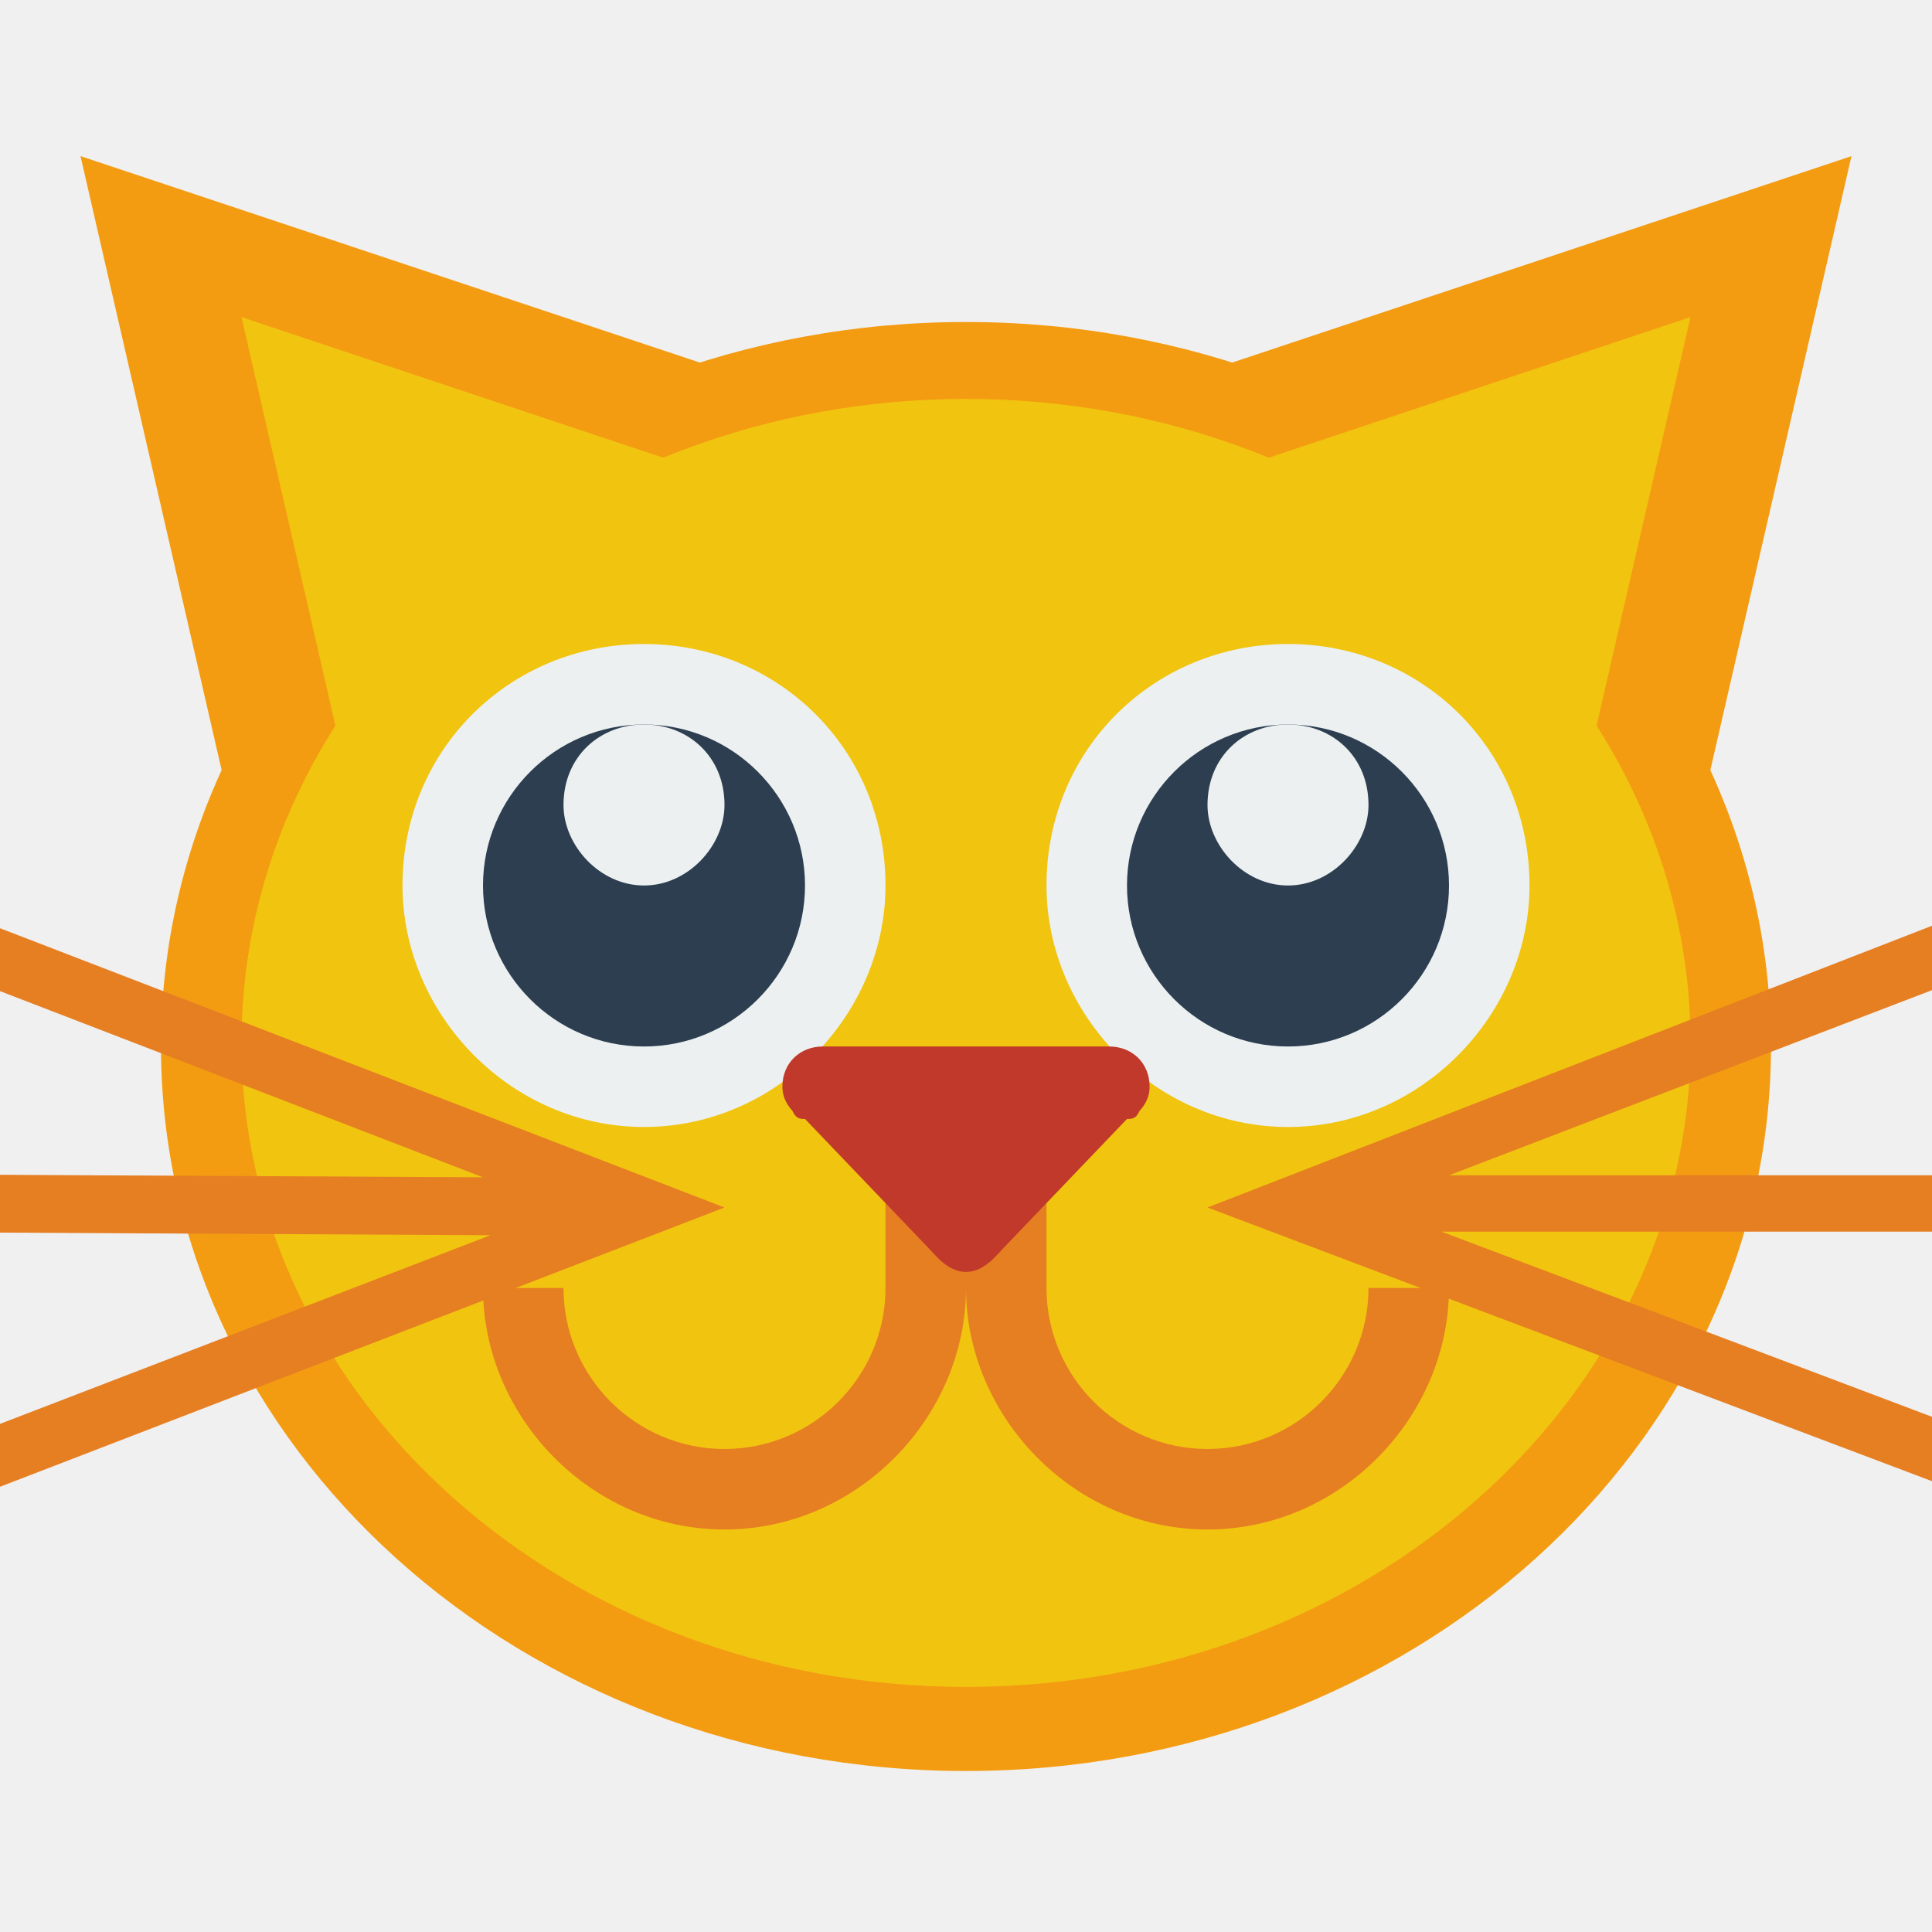
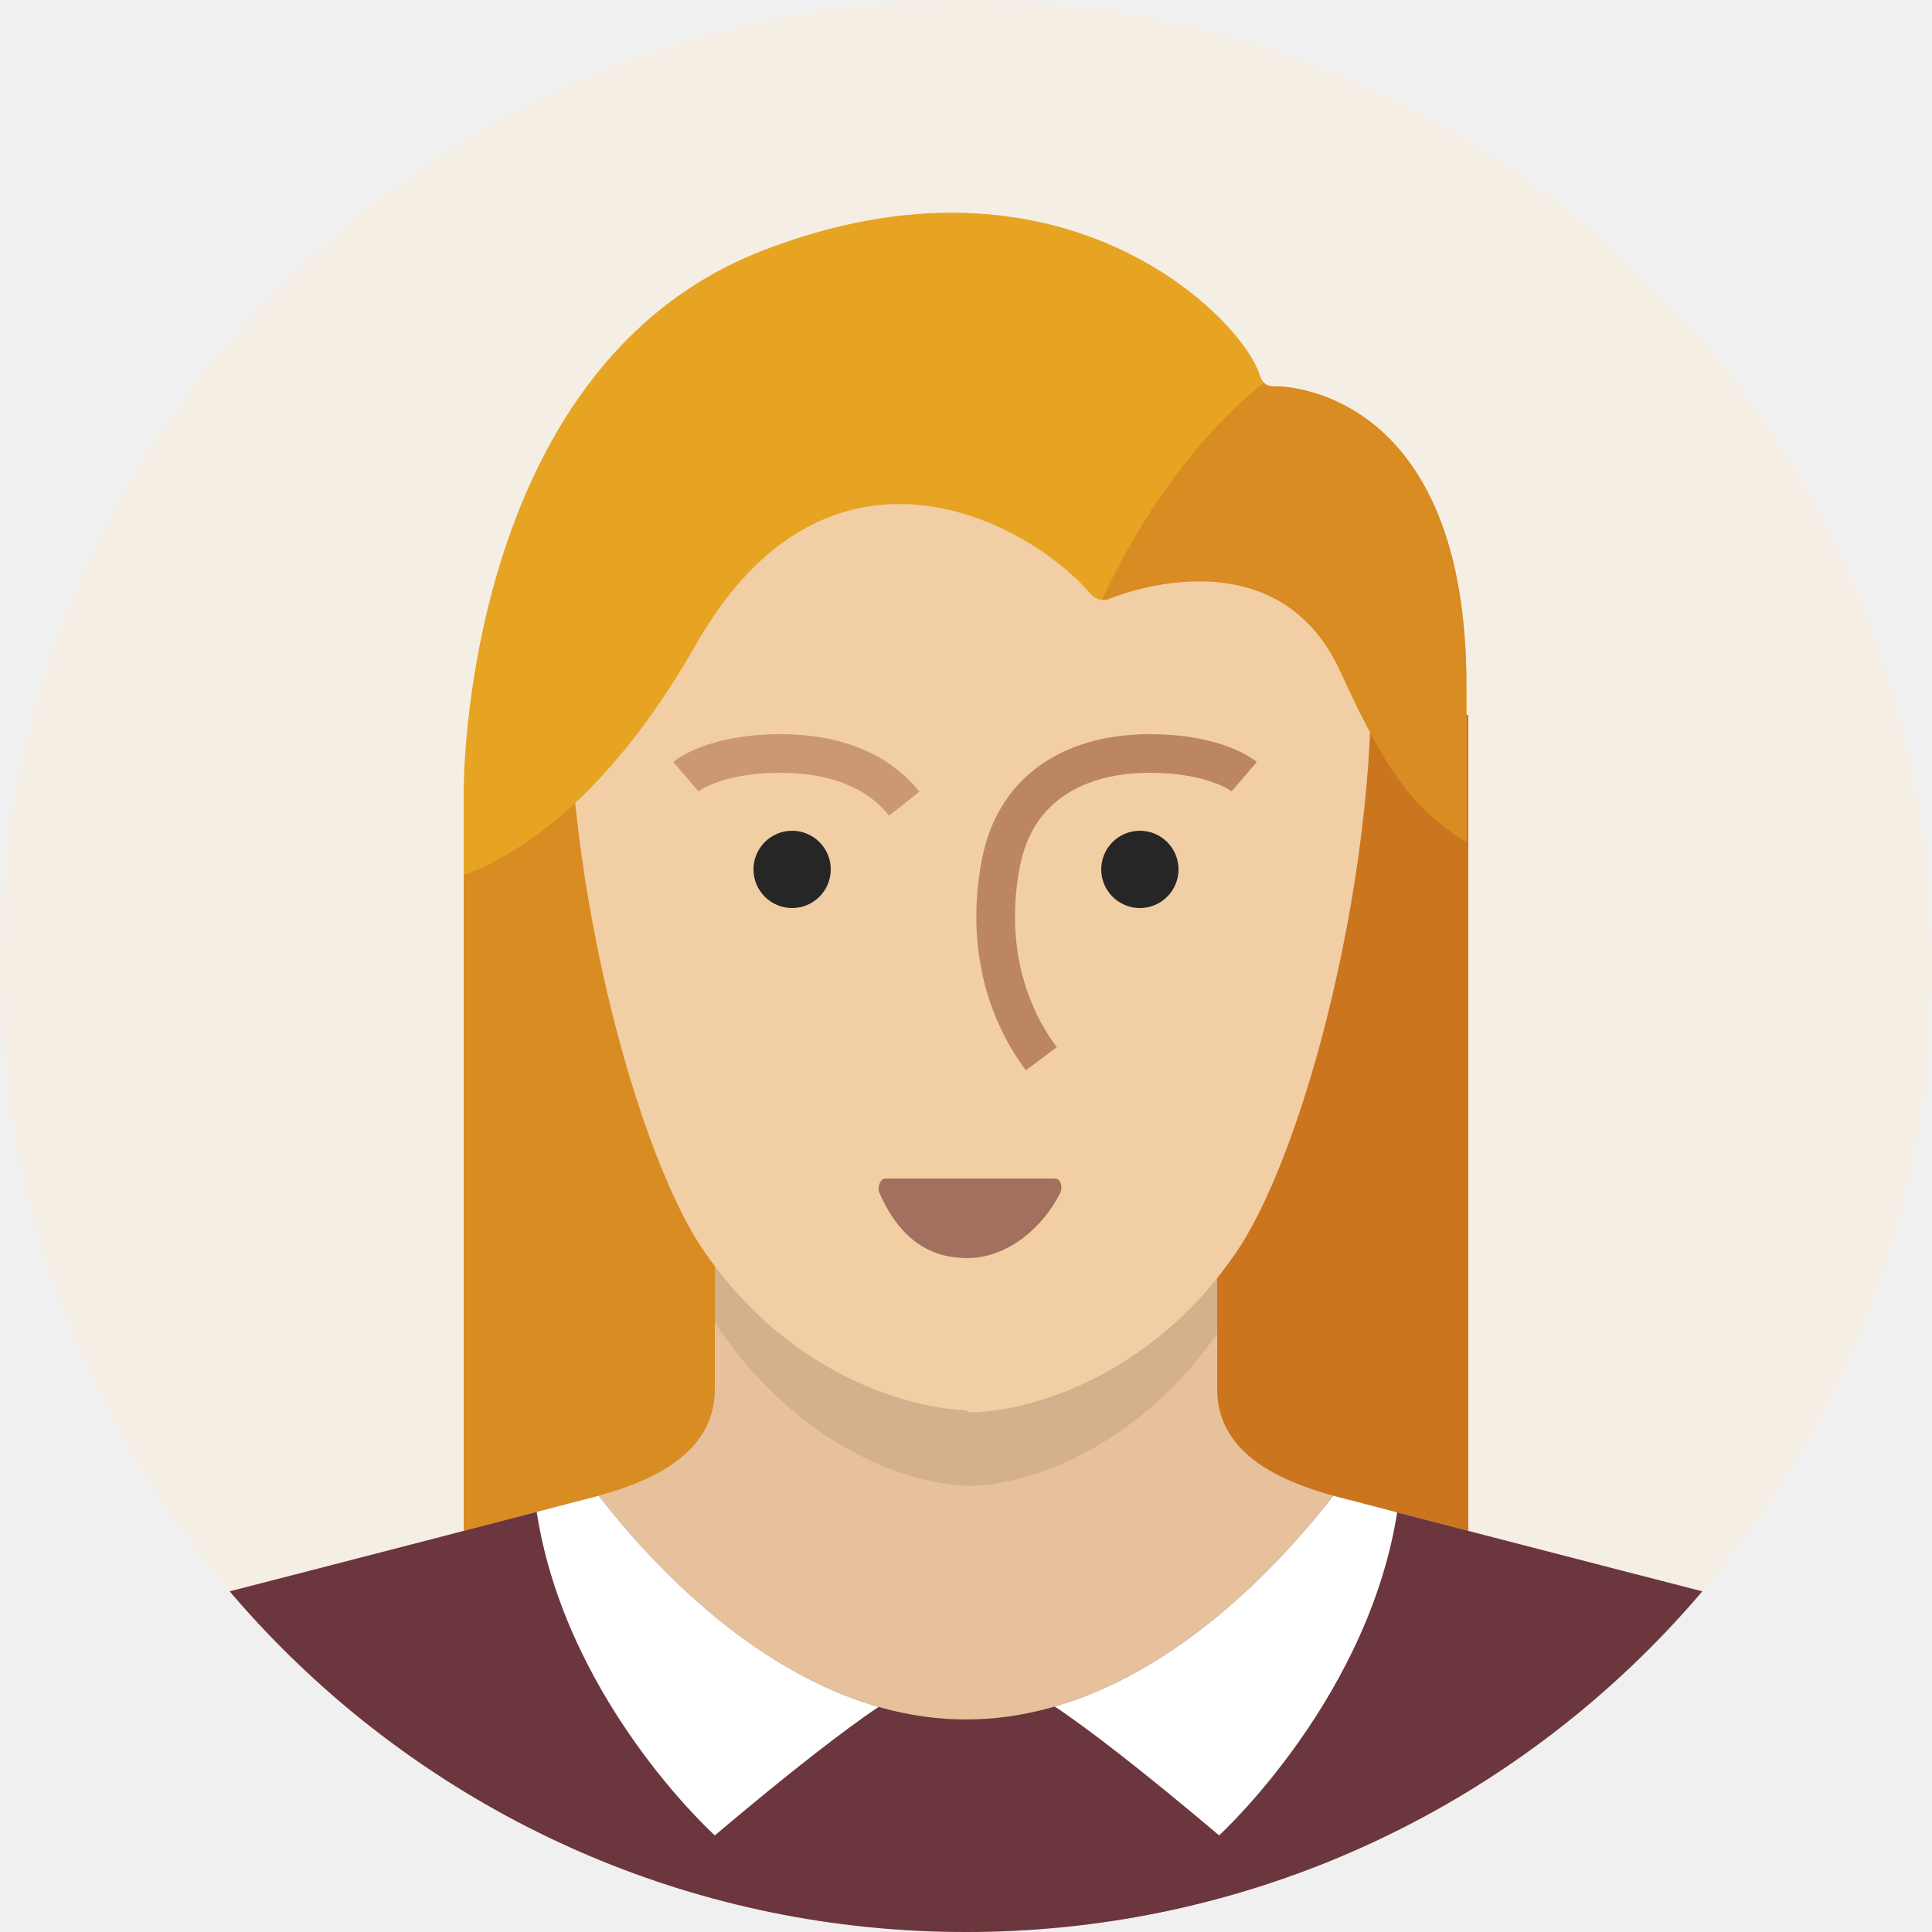
- <svg xmlns="http://www.w3.org/2000/svg" height="24" version="1.1" width="24">
-   <g transform="translate(0 -1028.4)">
-     <path d="m5 1038.4c0 1.6 1.343 3 3 3s3-1.4 3-3h-6z" fill="#ecf0f1" />
-     <g fill="#f39c12">
-       <path d="m-22 26 21.758 13.438-22.516 12.124z" transform="matrix(-.34914 -.11287 -.10444 .40601 18.034 1017.3)" />
-       <path d="m-22 26 21.758 13.438-22.516 12.124z" transform="matrix(.34914 -.11287 .10444 .40601 5.9657 1017.3)" />
-       <path d="m22 13a10 9 0 1 1 -20 0 10 9 0 1 1 20 0z" transform="translate(0 1028.4)" />
+ <svg xmlns="http://www.w3.org/2000/svg" xmlns:xlink="http://www.w3.org/1999/xlink" enable-background="new -27 24 100 100" height="100px" id="female1" version="1.1" viewBox="-27 24 100 100" width="100px" xml:space="preserve">
+   <g>
+     <g>
+       <circle cx="23" cy="74" fill="#F5EEE5" r="50" />
+       <g>
+         <defs>
+           <circle cx="23" cy="74" id="SVGID_1_" r="50" />
+         </defs>
+         <clipPath id="SVGID_2_">
+           <use overflow="visible" xlink:href="#SVGID_1_" />
+         </clipPath>
+         <rect clip-path="url(#SVGID_2_)" fill="#D98C21" height="43" width="31" x="-3" y="65" />
+         <rect clip-path="url(#SVGID_2_)" fill="#CC751F" height="47" width="31" x="18" y="61" />
+         <path clip-path="url(#SVGID_2_)" d="M36,95.9c0,4,4.7,5.2,7.1,5.8c7.6,2,22.8,5.9,22.8,5.9      c3.2,1.1,5.7,3.5,7.1,6.6v9.8H-27v-9.8c1.3-3.1,3.9-5.5,7.1-6.6c0,0,15.2-3.9,22.8-5.9c2.4-0.6,7.1-1.8,7.1-5.8      c0-4,0-10.9,0-10.9h26C36,85,36,91.9,36,95.9z" fill="#E6C19C" />
+         <g clip-path="url(#SVGID_2_)">
+           <defs>
+             <path d="M36,95.9c0,4,4.7,5.2,7.1,5.8c7.6,2,22.8,5.9,22.8,5.9c3.2,1.1,5.7,3.5,7.1,6.6v9.8H-27v-9.8        c1.3-3.1,3.9-5.5,7.1-6.6c0,0,15.2-3.9,22.8-5.9c2.4-0.6,7.1-1.8,7.1-5.8c0-4,0-10.9,0-10.9h26C36,85,36,91.9,36,95.9z" id="SVGID_3_" />
+           </defs>
+           <clipPath id="SVGID_4_">
+             <use overflow="visible" xlink:href="#SVGID_3_" />
+           </clipPath>
+           <path clip-path="url(#SVGID_4_)" d="M23.2,35l0.2,0l0,0c3.3,0,8.2,0.2,11.4,2c3.3,1.9,7.3,5.6,8.5,12.1       c2.4,13.7-2.1,35.4-6.3,42.4c-4,6.7-9.8,9.2-13.5,9.4l-0.1,0l-0.2,0l-0.2,0l-0.1,0c-3.7-0.2-9.5-2.7-13.5-9.4       c-4.2-7-8.7-28.7-6.3-42.4c1.2-6.5,5.2-10.2,8.5-12.1c3.2-1.8,8.1-2,11.4-2l0,0L23.2,35z" fill="#D4B08C" />
+           <path clip-path="url(#SVGID_4_)" d="M-27,82H73v42H-27V82z M23,113c12.1,0,20.8-14.1,20.8-14.1S33.9,83,23,83       S2.2,98.9,2.2,98.9S10.9,113,23,113z" fill="#6B363E" />
+           <g clip-path="url(#SVGID_4_)">
+             <defs>
+               <path d="M-27,82H73v42H-27V82z M23,113c12.1,0,20.8-14.1,20.8-14.1S33.9,83,23,83S2.2,98.9,2.2,98.9         S10.9,113,23,113z" id="SVGID_5_" />
+             </defs>
+             <clipPath id="SVGID_6_">
+               <use overflow="visible" xlink:href="#SVGID_5_" />
+             </clipPath>
+             <path clip-path="url(#SVGID_6_)" d="M45.4,101.7c-1.3,10-9.3,17.3-9.3,17.3s-8.2-7-10.2-7.6        c12.7-7.6,17.1-12,17.1-12S46.6,91.7,45.4,101.7z M0.7,101.7C2,111.8,10,119,10,119s8.2-7,10.2-7.6c-12.7-7.6-17.1-12-17.1-12        S-0.5,91.7,0.7,101.7z" fill="#FFFFFF" />
+           </g>
+         </g>
+       </g>
+       <path d="M23,40c19.1,0,20.7,13.8,20.8,15.1c1.1,11.9-3,28.1-6.8,33.7c-4,5.9-9.8,8.1-13.5,8.3c-0.2,0-0.2,0-0.3,0     L23,97c-3.8-0.2-9.6-2.4-13.6-8.3c-3.8-5.6-7.9-21.8-6.8-33.8C2.7,53.7,3.9,40,23,40z" fill="#F2CEA5" />
+       <path d="M18.8,85c-0.2,0-0.4,0.4-0.3,0.7c0.9,2.1,2.3,3.3,4.2,3.4c2,0.2,4.1-1.2,5.2-3.4c0.1-0.3,0-0.7-0.3-0.7     L18.8,85z" fill="#A3705F" />
+       <circle cx="32" cy="69" fill="#262626" r="2" />
+       <circle cx="14" cy="69" fill="#262626" r="2" />
+       <path d="M8.5,64.2c0,0,1.4-1.2,4.9-1.2c2.5,0,4.9,0.7,6.4,2.6" fill="none" stroke="#CC9872" stroke-width="2" />
+       <path d="M37.4,64.2c0,0-1.4-1.2-4.9-1.2s-6.9,1.5-7.7,5.7s0.3,7.7,2.1,10.1" fill="none" stroke="#BB8660" stroke-width="2" />
+       <path d="M-3,69.3c2.4-0.9,7.2-3.5,12-11.9c6.8-12,17.2-6.5,20.5-2.6c0.4,0.4,0.9,0.2,0.9,0.2s8.6-3.7,12,3.8     c2.5,5.5,3.9,7.1,6.5,8.8v-7.9C49,44.2,39.5,44,39.1,44s-0.7,0-0.9-0.6C37.3,40.5,28,30.9,12.4,37S-3,65-3,65V69.3z" fill="#E6A422" />
+       <g>
+         <defs>
+           <path d="M-3,69.3c2.4-0.9,7.2-3.5,12-11.9c6.8-12,17.2-6.5,20.5-2.6c0.4,0.4,0.9,0.2,0.9,0.2s8.6-3.7,12,3.8       c2.5,5.5,3.9,7.1,6.5,8.8v-7.9C49,44.2,39.5,44,39.1,44s-0.7,0-0.9-0.6C37.3,40.5,28,30.9,12.4,37S-3,65-3,65V69.3z" id="SVGID_7_" />
+         </defs>
+         <clipPath id="SVGID_8_">
+           <use overflow="visible" xlink:href="#SVGID_7_" />
+         </clipPath>
+         <path clip-path="url(#SVGID_8_)" d="M29.8,55.6c0,0,3-7.5,9-12.1S50,50.9,50,50.9l0.3,19.6L29.8,55.6z" fill="#D98C21" />
+       </g>
    </g>
-     <g fill="#f1c40f">
-       <path d="m22 13a10 9 0 1 1 -20 0 10 9 0 1 1 20 0z" transform="matrix(.9 0 0 .88889 1.2 1029.8)" />
-       <path d="m-22 26 21.758 13.438-22.516 12.124z" transform="matrix(.34914 -.11287 .10444 .40601 7.9657 1019.3)" />
-       <path d="m-22 26 21.758 13.438-22.516 12.124z" transform="matrix(-.34914 -.11287 -.10444 .40601 16.034 1019.3)" />
-     </g>
-     <g fill="#e67e22">
-       <path d="m11 1042.4v2c0 1.1-0.895 2-2 2-1.105 0-2-0.9-2-2h-1c0 1.6 1.343 3 3 3 1.657 0 3-1.4 3-3v-2h-1z" />
-       <path d="m13 1042.4v2c0 1.1 0.895 2 2 2s2-0.9 2-2h1c0 1.6-1.343 3-3 3s-3-1.4-3-3v-2h1z" />
-       <path d="m0 11.531v0.781l6 2.313-6-0.031v0.718l6.031 0.032h0.063l-6.094 2.344v0.781l9-3.469-9-3.469z" transform="translate(0 1028.4)" />
-       <path d="m24 1039.9v0.8l-6 2.3h6v0.7h-6.031-0.063l6.094 2.3v0.8l-9-3.4 9-3.5z" />
-     </g>
-     <path d="m8 1036.4c-1.657 0-3 1.3-3 3 0 1.6 1.343 3 3 3s3-1.4 3-3c0-1.7-1.343-3-3-3z" fill="#ecf0f1" />
-     <path d="m8 1037.4c-1.105 0-2 0.9-2 2s0.895 2 2 2 2-0.9 2-2-0.895-2-2-2z" fill="#2c3e50" />
-     <path d="m8 1037.4c-0.552 0-1 0.4-1 1 0 0.5 0.448 1 1 1s1-0.5 1-1c0-0.6-0.448-1-1-1z" fill="#ecf0f1" />
-     <path d="m16 1036.4c-1.657 0-3 1.3-3 3 0 1.6 1.343 3 3 3s3-1.4 3-3c0-1.7-1.343-3-3-3z" fill="#ecf0f1" />
-     <path d="m16 1037.4c-1.105 0-2 0.9-2 2s0.895 2 2 2 2-0.9 2-2-0.895-2-2-2z" fill="#2c3e50" />
-     <path d="m16 1037.4c-0.552 0-1 0.4-1 1 0 0.5 0.448 1 1 1s1-0.5 1-1c0-0.6-0.448-1-1-1z" fill="#ecf0f1" />
-     <path d="m10.219 1041.4c-0.276 0-0.5 0.2-0.5 0.5 0 0.1 0.035 0.2 0.125 0.3 0.045 0.1 0.096 0.1 0.156 0.1l1.531 1.6 0.094 0.1c0.092 0.1 0.222 0.2 0.375 0.2s0.283-0.1 0.375-0.2l0.094-0.1 1.531-1.6c0.06 0 0.111 0 0.156-0.1 0.091-0.1 0.125-0.2 0.125-0.3 0-0.3-0.224-0.5-0.5-0.5h-1.781-1.781z" fill="#c0392b" />
  </g>
</svg>
